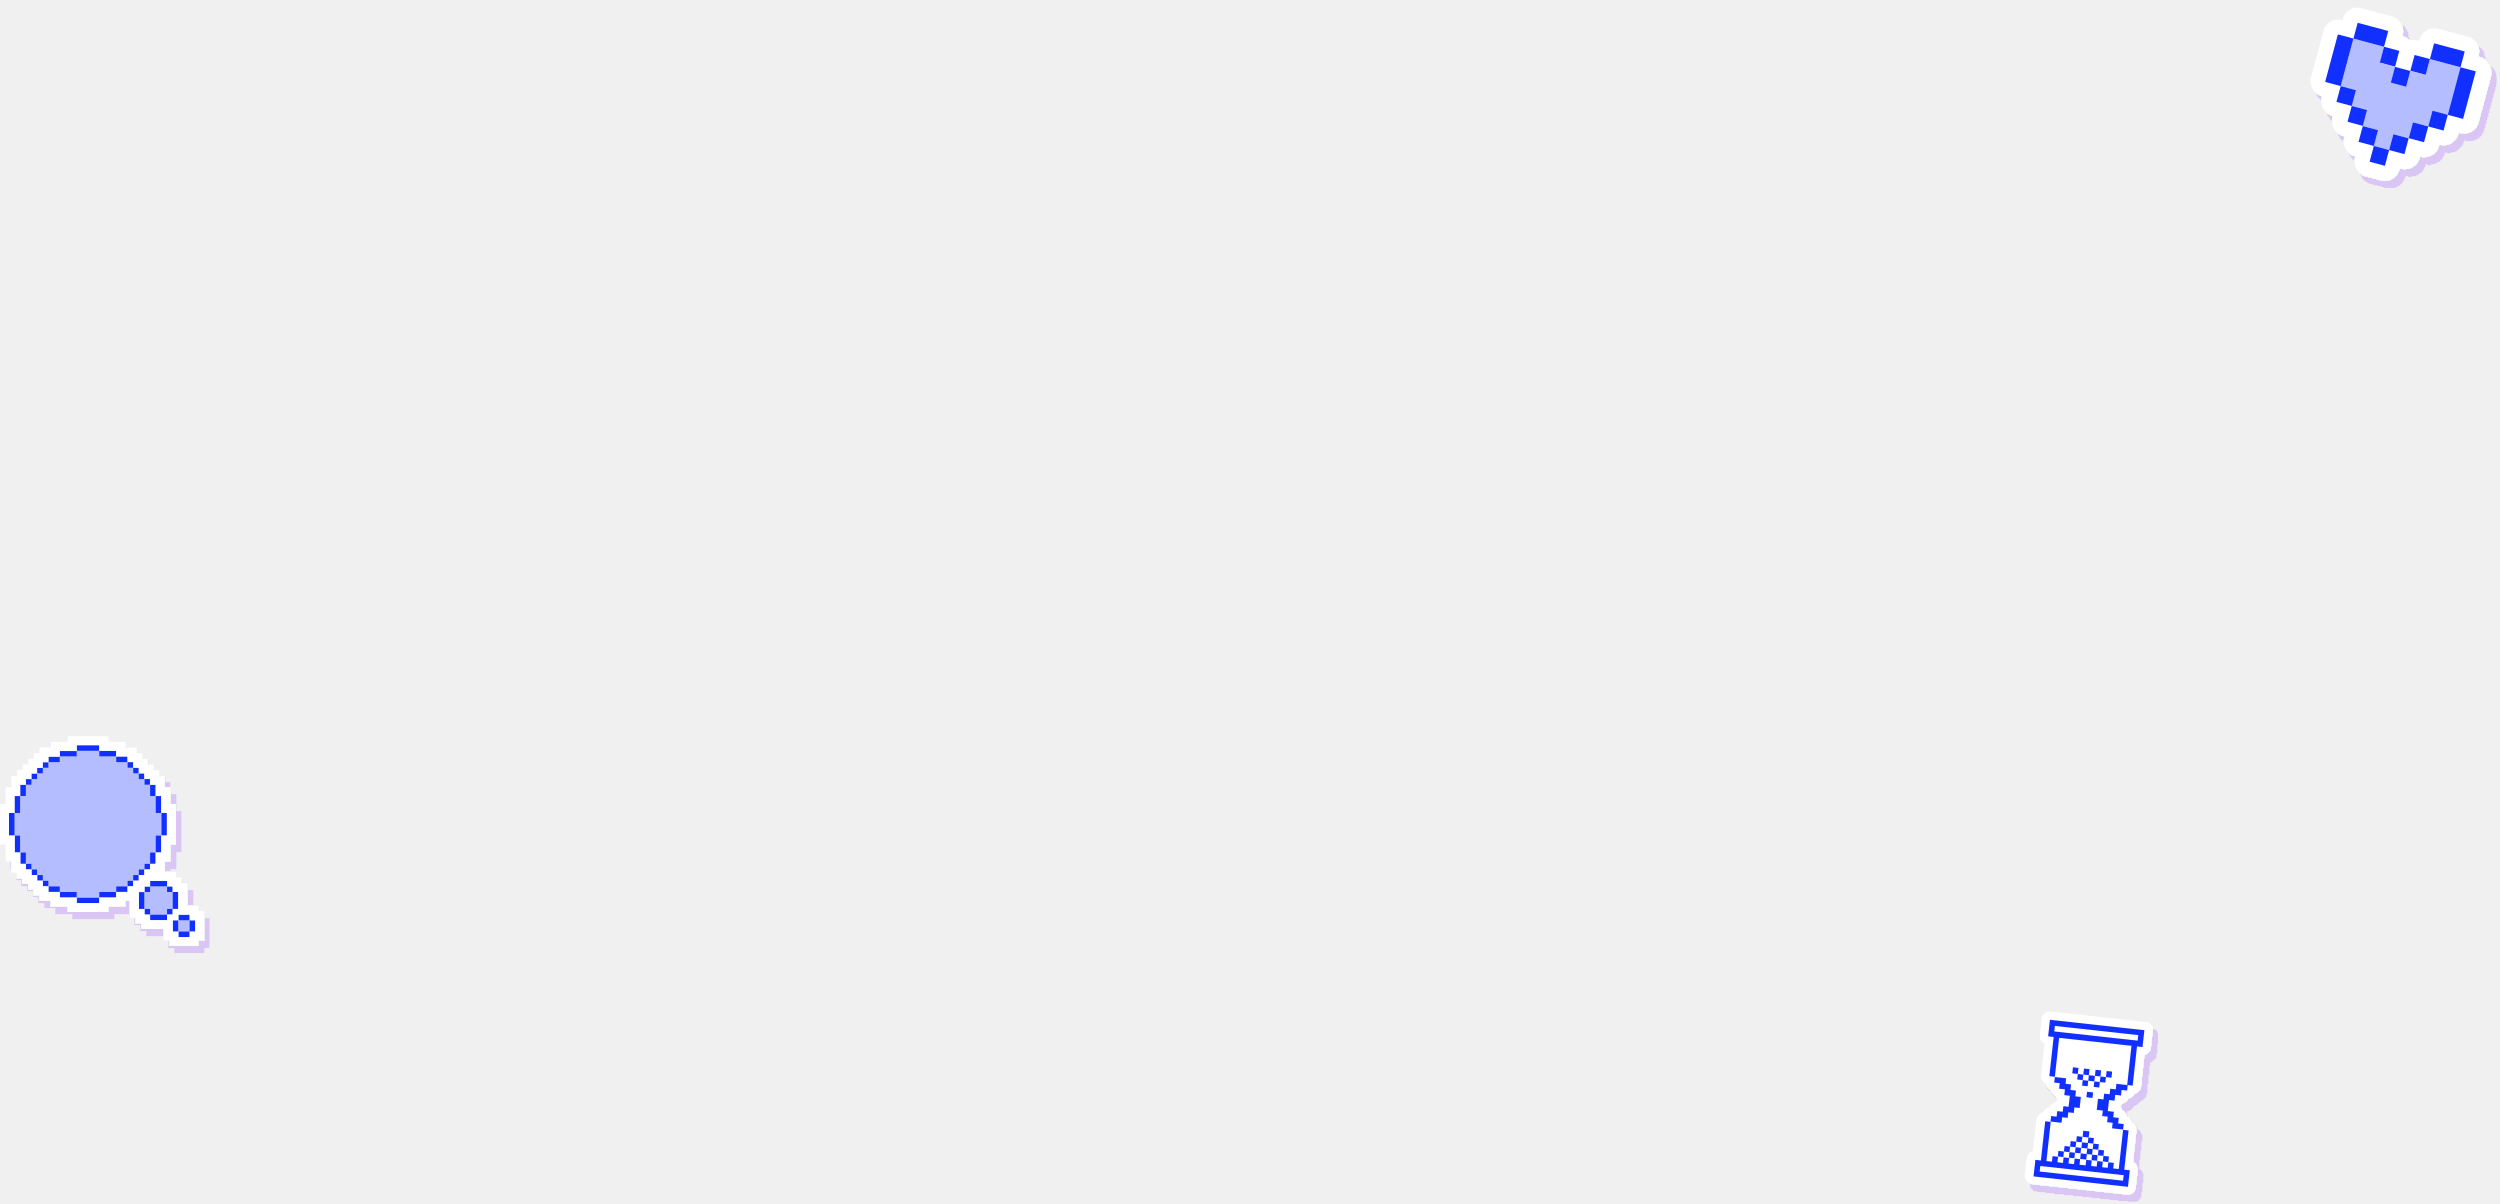
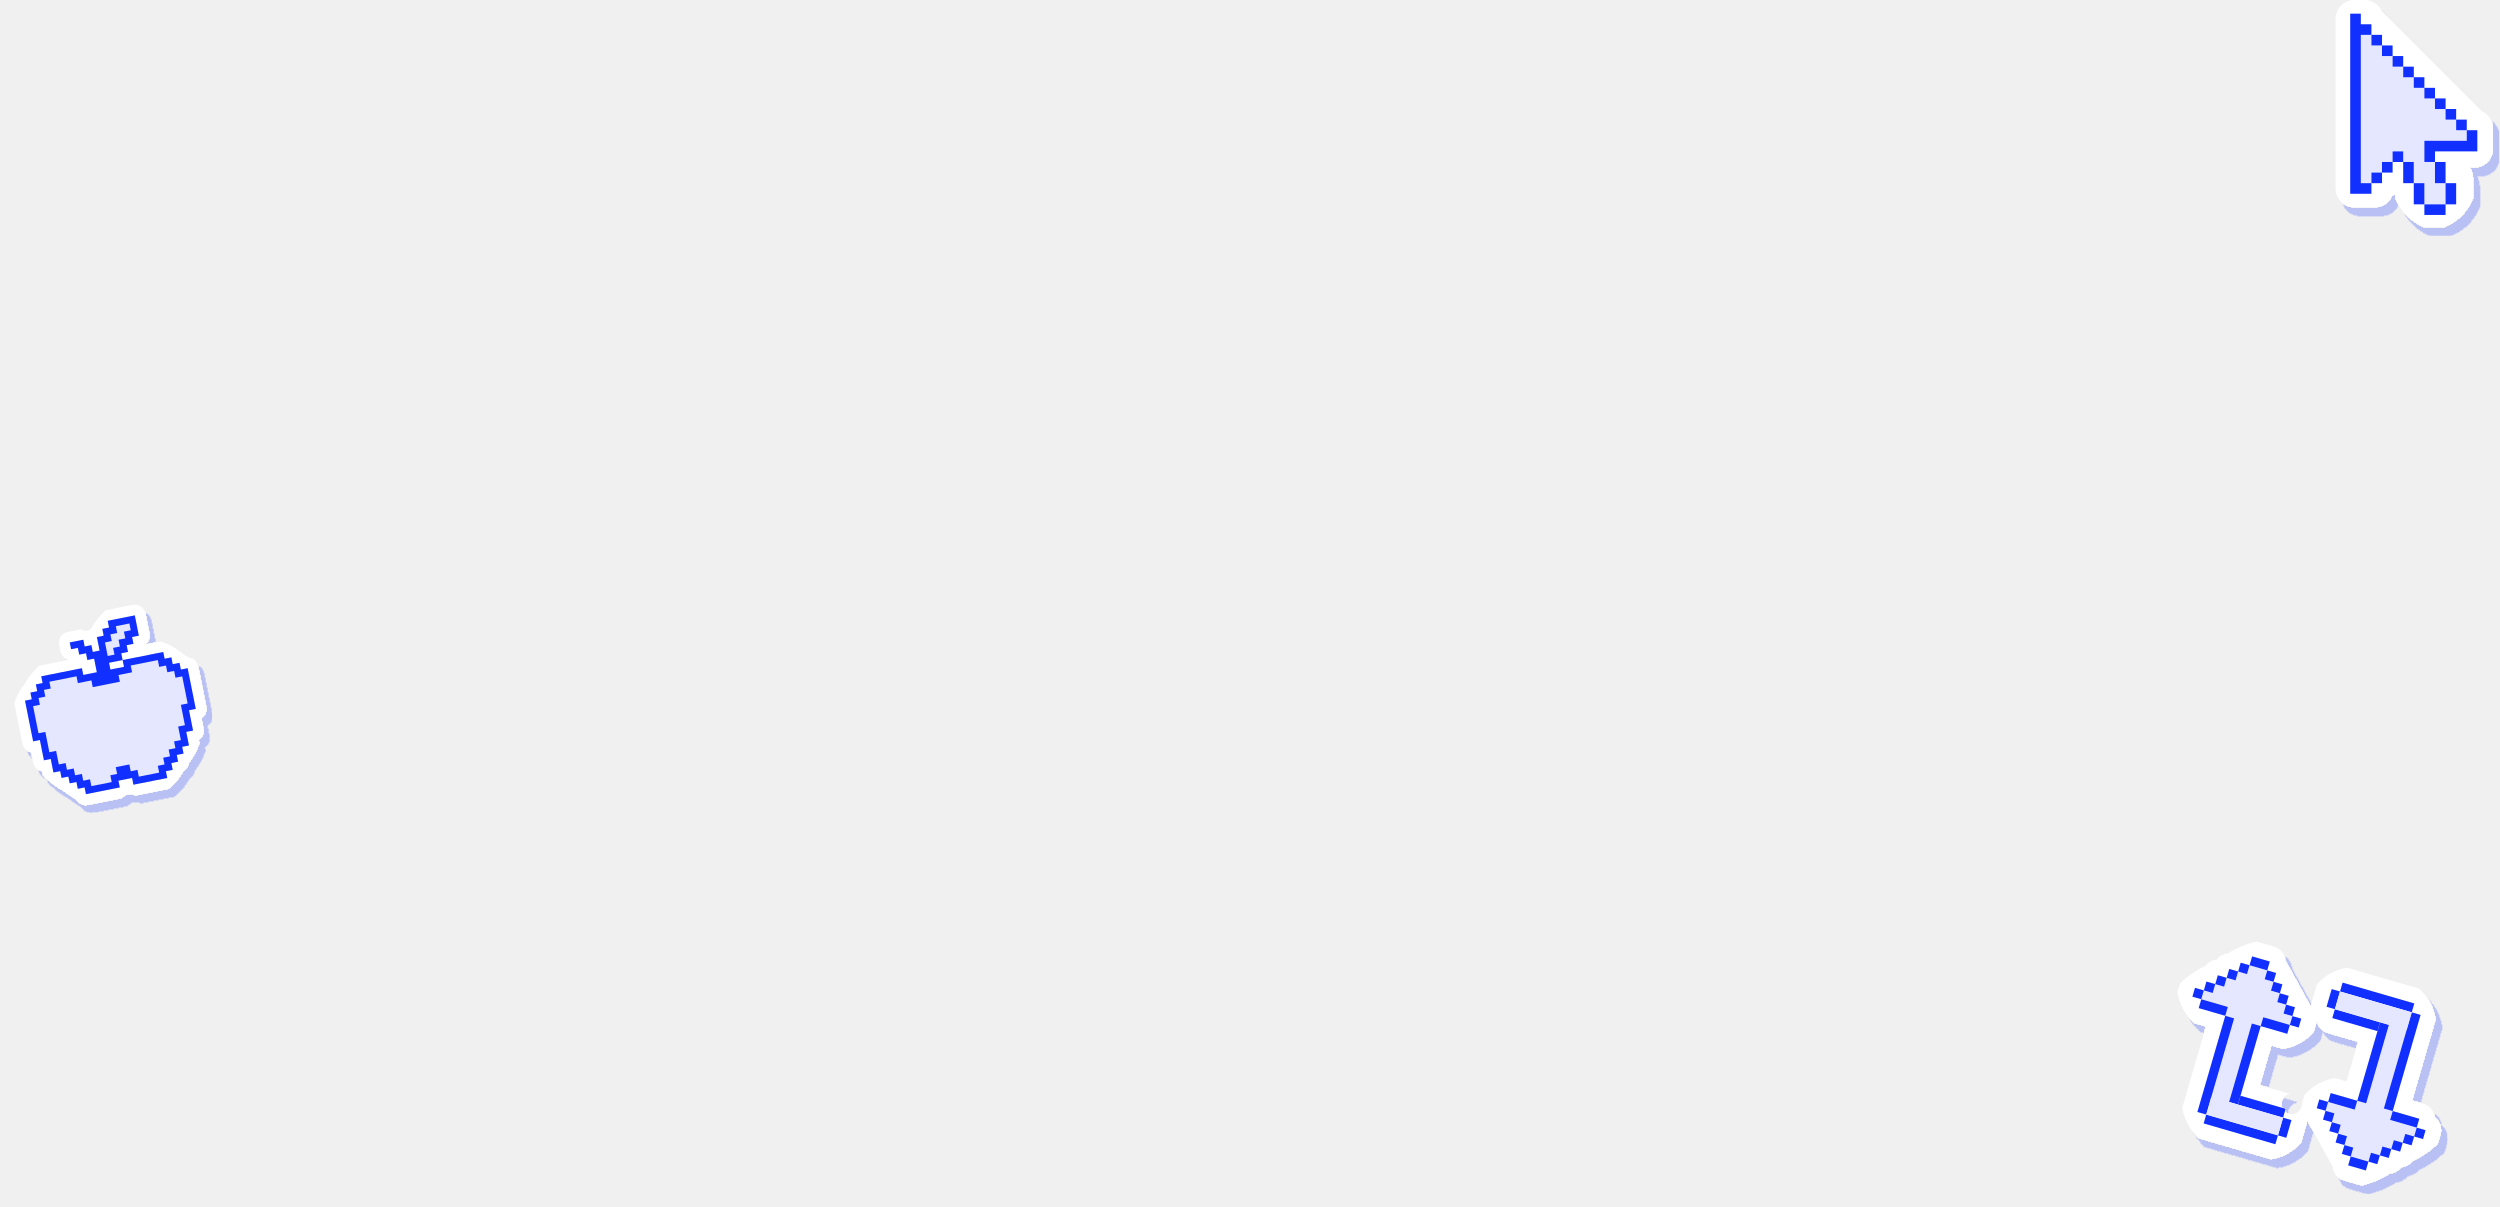
- <svg xmlns="http://www.w3.org/2000/svg" width="1039" height="500" viewBox="0 0 1039 500" fill="none">
-   <g filter="url(#filter0_d_1_5)">
-     <path d="M62.383 354.297V359.01H60.053V361.34H57.67V363.67H55.34V366.053H53.009V368.383H48.296V370.713H41.253V373.096H31.88V370.713H24.836V368.383H20.123V366.053H17.793V363.67H15.463V361.34H13.08V359.01H10.75V354.297H8.42V347.253H6.037V337.88H8.42V330.837H10.75V326.124H13.08V323.794H15.463V321.463H17.793V319.08H20.123V316.75H24.836V314.42H31.88V312.037H41.253V314.42H48.296V316.75H53.009V319.08H55.34V321.463H57.67V323.794H60.053V326.124H62.383V330.837H64.713V337.88H67.096V347.253H64.713V354.297H62.383Z" fill="#B3BDFF" />
-     <path d="M69.426 337.88H67.096V347.253H69.426V337.88Z" fill="#1130FF" />
-     <path d="M67.043 347.253H64.713V354.296H67.043V347.253Z" fill="#1130FF" />
-     <path d="M67.043 330.837H64.713V337.88H67.043V330.837Z" fill="#1130FF" />
-     <path d="M64.713 326.123H62.383V330.836H64.713V326.123Z" fill="#1130FF" />
-     <path d="M64.713 354.296H62.383V359.01H64.713V354.296Z" fill="#1130FF" />
-     <path d="M62.383 323.793H60.053V326.123H62.383V323.793Z" fill="#1130FF" />
-     <path d="M62.383 359.009H60.053V361.339H62.383V359.009Z" fill="#1130FF" />
-     <path d="M60 321.463H57.67V323.793H60V321.463Z" fill="#1130FF" />
-     <path d="M60 361.339H57.67V363.669H60V361.339Z" fill="#1130FF" />
-     <path d="M57.67 319.08H55.34V321.41H57.67V319.08Z" fill="#1130FF" />
-     <path d="M57.67 363.669H55.34V366H57.67V363.669Z" fill="#1130FF" />
-     <path d="M55.339 316.75H53.009V319.08H55.339V316.75Z" fill="#1130FF" />
-     <path d="M55.339 366.053H53.009V368.383H55.339V366.053Z" fill="#1130FF" />
-     <path d="M53.01 314.419H48.296V316.75H53.01V314.419Z" fill="#1130FF" />
-     <path d="M53.01 368.383H48.296V370.713H53.01V368.383Z" fill="#1130FF" />
-     <path d="M48.296 370.713H41.253V373.043H48.296V370.713Z" fill="#1130FF" />
-     <path d="M48.296 312.037H41.253V314.367H48.296V312.037Z" fill="#1130FF" />
-     <path d="M41.253 373.096H31.88V375.426H41.253V373.096Z" fill="#1130FF" />
-     <path d="M41.253 309.707H31.88V312.037H41.253V309.707Z" fill="#1130FF" />
-     <path d="M31.88 370.713H24.836V373.043H31.88V370.713Z" fill="#1130FF" />
-     <path d="M31.88 312.037H24.836V314.367H31.88V312.037Z" fill="#1130FF" />
-     <path d="M24.837 314.419H20.123V316.75H24.837V314.419Z" fill="#1130FF" />
-     <path d="M24.837 368.383H20.123V370.713H24.837V368.383Z" fill="#1130FF" />
-     <path d="M20.123 316.75H17.793V319.08H20.123V316.75Z" fill="#1130FF" />
-     <path d="M20.123 366.053H17.793V368.383H20.123V366.053Z" fill="#1130FF" />
-     <path d="M17.794 319.08H15.463V321.41H17.794V319.08Z" fill="#1130FF" />
-     <path d="M17.794 363.669H15.463V366H17.794V363.669Z" fill="#1130FF" />
-     <path d="M15.41 321.463H13.08V323.793H15.41V321.463Z" fill="#1130FF" />
-     <path d="M15.41 361.339H13.08V363.669H15.41V361.339Z" fill="#1130FF" />
-     <path d="M13.08 323.793H10.749V326.123H13.08V323.793Z" fill="#1130FF" />
-     <path d="M13.08 359.009H10.749V361.339H13.08V359.009Z" fill="#1130FF" />
-     <path d="M10.75 326.123H8.42V330.836H10.75V326.123Z" fill="#1130FF" />
-     <path d="M10.75 354.296H8.42V359.01H10.75V354.296Z" fill="#1130FF" />
-     <path d="M8.367 330.837H6.037V337.88H8.367V330.837Z" fill="#1130FF" />
-     <path d="M8.367 347.253H6.037V354.296H8.367V347.253Z" fill="#1130FF" />
-     <path d="M6.037 337.88H3.707V347.253H6.037V337.88Z" fill="#1130FF" />
-     <path d="M69.427 377.756V380.139H62.383V377.756H60.053V370.712H62.383V368.382H69.427V370.712H71.757V377.756H69.427Z" fill="#B3BDFF" />
-     <path d="M74.087 370.712H71.757V377.756H74.087V370.712Z" fill="#1130FF" />
-     <path d="M71.757 377.755H69.427V380.085H71.757V377.755Z" fill="#1130FF" />
-     <path d="M71.757 368.382H69.427V370.712H71.757V368.382Z" fill="#1130FF" />
-     <path d="M69.427 380.138H62.384V382.468H69.427V380.138Z" fill="#1130FF" />
-     <path d="M69.427 366.052H62.384V368.382H69.427V366.052Z" fill="#1130FF" />
-     <path d="M62.383 368.382H60.053V370.712H62.383V368.382Z" fill="#1130FF" />
-     <path d="M62.383 377.755H60.053V380.085H62.383V377.755Z" fill="#1130FF" />
-     <path d="M60.001 370.712H57.67V377.756H60.001V370.712Z" fill="#1130FF" />
-     <path d="M78.853 382.47H74.14V387.183H78.853V382.47Z" fill="#B3BDFF" />
-     <path d="M81.13 382.47H78.8V387.183H81.13V382.47Z" fill="#1130FF" />
-     <path d="M78.853 380.139H74.14V382.469H78.853V380.139Z" fill="#1130FF" />
-     <path d="M78.853 387.13H74.14V389.46H78.853V387.13Z" fill="#1130FF" />
-     <path d="M74.087 382.47H71.757V387.183H74.087V382.47Z" fill="#1130FF" />
-     <path d="M41.254 309.707V312.037H48.297V314.367H53.01V316.697H55.34V319.027H57.67V321.358H60V323.688H62.33V326.124H64.66V330.837H66.99V337.88H69.321V347.253H66.99V354.297H64.66V359.01H62.33V361.34H60V363.67H57.67V366H55.34V368.33H53.01V370.66H48.297V372.991H41.254V375.321H31.88V372.991H24.837V370.66H20.124V368.33H17.794V366H15.463V363.67H13.133V361.34H10.803V359.01H8.473V354.297H6.143V347.253H3.707V337.88H6.037V330.837H8.367V326.124H10.697V323.794H13.027V321.463H15.357V319.133H17.688V316.803H20.124V314.473H24.837V312.143H31.88V309.707H41.254ZM69.427 366.053V368.383H71.757V370.713H74.087V377.757H71.757V380.087H69.427V382.417H62.383V380.14H60.053V377.81H57.723V370.766H60.053V368.436H62.383V366.106H69.427V366.053ZM78.8 380.14V382.47H81.13V387.183H78.8V389.513H74.14V387.183H71.81V382.47H74.14V380.14H78.8ZM44.96 306H41.254H31.88H28.173V308.33H24.837H21.13V310.66H20.124H16.417V312.99H14.086V315.32H11.756V317.651H9.426V319.981H7.096V322.417H4.713V326.124V327.13H2.33V330.837V334.173H0V337.88V347.253V350.96H2.33V354.297V358.004H4.66V359.01V362.717H6.99V365.047H9.32V367.377H11.65V369.707H13.981V372.037H16.417V374.367H20.124H21.13V376.698H24.837H28.173V379.028H31.88H41.254H44.96V376.698H48.297H52.004V374.367H53.01H54.016V377.704V381.411H56.346V383.741H58.676V386.071H62.383H68.05V387.077V390.784H70.38V393.114H74.087H78.8H82.507V390.784H84.837V387.077V382.364V378.657H82.507V376.433H78.8H77.847V370.766V367.059H75.517V364.729H73.186V362.399H69.48H68.473V359.063V358.057H70.803V354.35V351.013H73.133V347.306V337.88V334.173H70.803V330.837V327.13H68.473V326.124V322.417H66.143V320.087H63.813V317.756H61.483V315.426H59.153V313.096H56.823V310.713H53.116H52.11V308.33H48.403H45.066V306H44.96Z" fill="white" />
+ <svg xmlns="http://www.w3.org/2000/svg" width="988" height="477" viewBox="0 0 988 477" fill="none">
+   <g filter="url(#filter0_d_201_8220)">
+     <path d="M962.24 441.695C962.15 440.439 961.676 439.242 960.884 438.263C960.091 437.285 959.017 436.574 957.808 436.225L953.257 434.905L962.571 402.805C961.861 398.087 959.49 393.778 955.884 390.653L927.534 382.427C922.855 383.122 918.6 385.526 915.591 389.175L913.547 396.219C913.399 396.74 913.322 397.279 913.319 397.82C913.254 397.767 913.186 397.718 913.115 397.672C911.47 394.659 909.821 391.648 908.168 388.639C906.505 385.631 904.846 382.62 903.191 379.607C903.1 378.351 902.627 377.153 901.835 376.173C901.043 375.194 899.971 374.48 898.761 374.128L891.762 372.098C887.786 372.987 883.998 374.574 880.575 376.785C879.686 376.849 878.822 377.104 878.042 377.533C877.262 377.963 876.584 378.556 876.054 379.272C875.166 379.338 874.303 379.594 873.523 380.023C872.743 380.452 872.064 381.045 871.534 381.76C867.822 383.455 864.441 385.794 861.546 388.67L860.529 392.174C861.239 396.892 863.611 401.202 867.216 404.327L871.767 405.647L862.456 437.737C863.166 442.455 865.537 446.765 869.142 449.89L897.492 458.116C902.174 457.43 906.432 455.024 909.436 451.368L911.464 444.379C911.612 443.858 911.689 443.319 911.692 442.777L911.895 442.925C913.544 445.936 915.197 448.945 916.854 451.952C918.506 454.967 920.161 457.98 921.82 460.99C921.913 462.245 922.387 463.442 923.179 464.419C923.971 465.397 925.044 466.109 926.252 466.46L933.251 468.49C937.229 467.585 941.015 465.98 944.433 463.752C945.322 463.689 946.186 463.433 946.966 463.004C947.747 462.575 948.425 461.982 948.954 461.265C949.842 461.2 950.705 460.944 951.485 460.514C952.266 460.085 952.944 459.493 953.475 458.778C957.186 457.083 960.568 454.743 963.462 451.868L964.479 448.364C964.828 447.156 964.801 445.871 964.401 444.68C964.001 443.488 963.247 442.447 962.24 441.695ZM905.005 432.292L893.1 428.838L897.65 413.157L902.201 414.477C906.913 413.751 911.217 411.382 914.353 407.79L915.37 404.286C915.496 403.838 915.571 403.376 915.592 402.91C915.707 404.134 916.184 405.295 916.963 406.245C917.742 407.196 918.787 407.892 919.965 408.244L931.896 411.706L927.346 427.387L922.796 426.067C918.102 426.799 913.819 429.171 910.709 432.763L909.693 436.267C909.698 437.041 909.482 437.8 909.068 438.454C908.654 439.108 908.062 439.629 907.36 439.956C906.659 440.283 905.878 440.401 905.111 440.296C904.345 440.192 903.624 439.869 903.035 439.367C902.447 438.865 902.015 438.204 901.791 437.463C901.568 436.722 901.562 435.933 901.774 435.189C901.986 434.445 902.408 433.777 902.989 433.266C903.57 432.755 904.285 432.421 905.05 432.305L905.005 432.292Z" fill="white" />
+     <path d="M893.425 405.508L889.921 404.491L878.892 442.507L871.893 440.476L882.923 402.461L879.428 401.447L879.425 401.456L880.442 397.952L869.939 394.905L870.956 391.401L874.451 392.415L875.465 388.92L878.969 389.936L879.985 386.432L883.48 387.446L884.497 383.943L884.503 383.954L887.998 384.968L889.015 381.464L896.013 383.495L894.997 386.999L898.501 388.016L898.503 388.006L897.487 391.51L900.991 392.527L899.974 396.031L903.469 397.045L902.455 400.54L905.959 401.556L904.942 405.06L894.439 402.013L893.423 405.517" fill="#E4E7FF" />
+     <path d="M897.03 379.991L890.032 377.96L889.015 381.464L896.014 383.495L897.03 379.991Z" fill="#1130FF" />
+     <path d="M889.024 381.466L885.521 380.45L884.504 383.954L888.008 384.97L889.024 381.466Z" fill="#1130FF" />
+     <path d="M899.526 384.514L896.022 383.497L895.006 387.001L898.51 388.018L899.526 384.514Z" fill="#1130FF" />
+     <path d="M884.506 383.945L881.002 382.928L879.985 386.432L883.489 387.449L884.506 383.945Z" fill="#1130FF" />
+     <path d="M902.007 389.023L898.503 388.006L897.486 391.51L900.99 392.527L902.007 389.023Z" fill="#1130FF" />
+     <path d="M879.986 386.432L876.482 385.416L875.465 388.92L878.969 389.936L879.986 386.432Z" fill="#1130FF" />
+     <path d="M904.494 393.543L900.99 392.527L899.974 396.031L903.478 397.047L904.494 393.543Z" fill="#1130FF" />
+     <path d="M909.463 402.573L905.959 401.557L904.943 405.061L908.447 406.077L909.463 402.573Z" fill="#1130FF" />
+     <path d="M906.973 398.061L903.469 397.045L902.453 400.549L905.957 401.565L906.973 398.061Z" fill="#1130FF" />
+     <path d="M880.443 397.951L869.94 394.904L868.923 398.408L879.426 401.455L880.443 397.951Z" fill="#1130FF" />
+     <path d="M904.942 405.06L894.439 402.013L893.423 405.517L903.926 408.564L904.942 405.06Z" fill="#1130FF" />
+     <path d="M882.932 402.463L879.428 401.446L868.398 439.462L871.902 440.478L882.932 402.463Z" fill="#1130FF" />
+     <path d="M900.244 448.702L871.894 440.476L870.877 443.98L899.227 452.206L900.244 448.702Z" fill="#1130FF" />
+     <path d="M893.435 405.51L889.931 404.493L880.931 435.51L884.435 436.527L893.435 405.51Z" fill="#1130FF" />
+     <path d="M875.474 388.922L871.97 387.905L870.953 391.409L874.457 392.426L875.474 388.922Z" fill="#1130FF" />
+     <path d="M870.956 391.4L867.452 390.384L866.436 393.887L869.939 394.904L870.956 391.4Z" fill="#1130FF" />
+     <path d="M900.252 448.704L903.547 449.659L905.578 442.661L902.283 441.705L900.252 448.704Z" fill="#1130FF" />
+     <path d="M903.287 438.207L885.44 433.029L884.423 436.533L902.271 441.711L903.287 438.207Z" fill="#1130FF" />
+     <path d="M873.924 433.477L871.894 440.476L900.253 448.704L902.283 441.706L873.924 433.477Z" fill="#E4E7FF" />
+     <path d="M931.59 435.032L935.094 436.049L946.124 398.034L953.123 400.064L942.093 438.08L945.597 439.096L945.599 439.087L944.583 442.591L955.086 445.638L954.069 449.142L954.072 449.133L950.568 448.117L949.551 451.621L946.056 450.607L945.039 454.11L941.536 453.094L940.519 456.598L940.522 456.589L937.018 455.572L936.001 459.076L929.002 457.045L930.019 453.541L926.515 452.525L926.521 452.536L927.538 449.033L924.034 448.016L925.051 444.512L921.547 443.495L922.563 439.991L919.069 438.977L919.066 438.987L920.083 435.483L930.585 438.53L931.602 435.026" fill="#E4E7FF" />
+     <path d="M936.002 459.077L929.003 457.046L927.986 460.55L934.985 462.58L936.002 459.077Z" fill="#1130FF" />
+     <path d="M940.522 456.589L937.018 455.572L936.001 459.076L939.505 460.093L940.522 456.589Z" fill="#1130FF" />
+     <path d="M930.02 453.542L926.516 452.525L925.499 456.029L929.003 457.045L930.02 453.542Z" fill="#1130FF" />
+     <path d="M945.04 454.111L941.536 453.094L940.519 456.598L944.023 457.615L945.04 454.111Z" fill="#1130FF" />
+     <path d="M927.538 449.033L924.034 448.016L923.018 451.52L926.521 452.536L927.538 449.033Z" fill="#1130FF" />
+     <path d="M949.552 451.621L946.048 450.604L945.032 454.108L948.536 455.125L949.552 451.621Z" fill="#1130FF" />
+     <path d="M925.051 444.512L921.547 443.496L920.531 447L924.035 448.016L925.051 444.512Z" fill="#1130FF" />
+     <path d="M920.083 435.482L916.579 434.466L915.562 437.97L919.066 438.986L920.083 435.482Z" fill="#1130FF" />
+     <path d="M922.562 440L919.058 438.984L918.041 442.488L921.545 443.504L922.562 440Z" fill="#1130FF" />
+     <path d="M956.102 442.135L945.599 439.087L944.582 442.591L955.085 445.639L956.102 442.135Z" fill="#1130FF" />
+     <path d="M931.593 435.024L921.09 431.976L920.073 435.48L930.576 438.528L931.593 435.024Z" fill="#1130FF" />
+     <path d="M956.627 401.081L953.123 400.065L942.093 438.08L945.597 439.097L956.627 401.081Z" fill="#1130FF" />
+     <path d="M954.14 396.561L925.79 388.335L924.773 391.839L953.123 400.065L954.14 396.561Z" fill="#1130FF" />
+     <path d="M944.097 405.023L940.593 404.007L931.594 435.023L935.098 436.04L944.097 405.023Z" fill="#1130FF" />
+     <path d="M954.07 449.142L950.566 448.126L949.549 451.63L953.053 452.646L954.07 449.142Z" fill="#1130FF" />
+     <path d="M958.589 446.655L955.085 445.639L954.069 449.143L957.573 450.159L958.589 446.655Z" fill="#1130FF" />
+     <path d="M924.773 391.839L921.479 390.883L919.448 397.882L922.742 398.838L924.773 391.839Z" fill="#1130FF" />
+     <path d="M940.589 404.016L922.742 398.838L921.726 402.342L939.573 407.52L940.589 404.016Z" fill="#1130FF" />
+     <path d="M951.092 407.064L953.123 400.065L924.764 391.837L922.733 398.835L951.092 407.064Z" fill="#E4E7FF" />
  </g>
-   <g filter="url(#filter1_d_1_5)">
-     <path d="M1030.54 23.694L1029.95 23.536L1030.11 22.95C1031 19.624 1028.99 16.152 1025.67 15.261L1013.25 11.933C1009.92 11.042 1006.45 13.047 1005.56 16.372L1005.4 16.959L1004.81 16.802C1003.64 16.487 1002.49 16.492 1001.45 16.843C1000.73 16.02 999.729 15.439 998.556 15.124L998.36 15.072L998.517 14.485C999.408 11.16 997.404 7.688 994.078 6.797L981.266 3.364C977.941 2.473 974.567 4.504 973.676 7.829L973.518 8.416L973.323 8.363C969.997 7.472 966.551 9.379 965.66 12.704L960.445 32.167C959.554 35.492 961.559 38.964 964.884 39.855L965.08 39.908L964.923 40.495C964.032 43.82 966.036 47.292 969.362 48.183L969.557 48.235L969.4 48.822C968.509 52.148 970.514 55.62 973.839 56.511L974.426 56.668L974.269 57.255C973.378 60.58 975.382 64.052 978.708 64.943L978.903 64.996L978.746 65.582C977.855 68.908 979.86 72.38 983.185 73.271L989.444 74.948C992.769 75.839 996.242 73.834 997.133 70.509L997.29 69.922L997.877 70.08C1001.2 70.971 1004.67 68.966 1005.57 65.641L1005.72 65.054L1005.92 65.106C1009.24 65.997 1012.72 63.993 1013.61 60.667L1013.76 60.081L1013.96 60.133C1017.28 61.024 1020.76 59.019 1021.65 55.694L1021.81 55.107L1022.39 55.264C1025.72 56.155 1029.19 54.151 1030.08 50.825L1035.3 31.363C1035.89 27.959 1033.86 24.585 1030.54 23.694Z" fill="white" />
-     <path d="M1016.23 26.254L1009.87 24.551L1008.09 31.201L1001.73 29.498L999.974 36.051L993.617 34.347L995.372 27.795L989.015 26.091L990.797 19.441L984.44 17.737L978.083 16.034L976.301 22.684L974.545 29.237L972.789 35.79L979.147 37.493L977.391 44.046L983.748 45.749L981.966 52.4L988.323 54.103L986.567 60.656L992.924 62.359L994.68 55.807L1001.04 57.51L1002.82 50.859L1009.18 52.563L1010.93 46.01L1017.29 47.714L1019.04 41.161L1020.8 34.608L1022.58 27.958L1016.23 26.254Z" fill="#B3BDFF" />
-     <path d="M992.923 62.358L986.566 60.654L984.81 67.207L991.167 68.91L992.923 62.358Z" fill="#1130FF" />
-     <path d="M1001.04 57.507L994.68 55.804L992.924 62.356L999.281 64.06L1001.04 57.507Z" fill="#1130FF" />
-     <path d="M988.324 54.1L981.967 52.397L980.211 58.95L986.568 60.653L988.324 54.1Z" fill="#1130FF" />
-     <path d="M1009.18 52.562L1002.82 50.859L1001.06 57.412L1007.42 59.115L1009.18 52.562Z" fill="#1130FF" />
-     <path d="M983.746 45.748L977.389 44.045L975.633 50.598L981.99 52.301L983.746 45.748Z" fill="#1130FF" />
-     <path d="M1017.29 47.712L1010.93 46.008L1009.18 52.561L1015.53 54.264L1017.29 47.712Z" fill="#1130FF" />
-     <path d="M979.145 37.49L972.788 35.787L971.032 42.339L977.389 44.043L979.145 37.49Z" fill="#1130FF" />
-     <path d="M1001.73 29.495L995.371 27.791L993.615 34.344L999.972 36.048L1001.73 29.495Z" fill="#1130FF" />
-     <path d="M976.299 22.68L978.081 16.03L971.626 14.3L969.844 20.951L968.089 27.503L966.333 34.056L972.788 35.786L974.544 29.233L976.299 22.68Z" fill="#1130FF" />
-     <path d="M1022.58 27.958L1020.8 34.608L1019.05 41.161L1017.29 47.714L1023.65 49.417L1025.4 42.865L1027.16 36.312L1028.94 29.661L1022.58 27.958Z" fill="#1130FF" />
-     <path d="M1009.87 24.547L1003.51 22.844L1001.76 29.396L1008.11 31.1L1009.87 24.547Z" fill="#1130FF" />
-     <path d="M997.153 21.142L990.796 19.439L989.04 25.991L995.397 27.695L997.153 21.142Z" fill="#1130FF" />
-     <path d="M1022.58 27.956L1024.34 21.403L1017.98 19.7L1011.62 17.996L1009.87 24.549L1016.22 26.252L1022.58 27.956Z" fill="#1130FF" />
-     <path d="M990.798 19.438L992.554 12.885L986.196 11.182L979.839 9.478L978.084 16.031L984.441 17.734L990.798 19.438Z" fill="#1130FF" />
+   <g filter="url(#filter1_d_201_8220)">
+     <path d="M76.516 260.522C74.633 259.991 72.899 259.03 71.451 257.715C69.108 255.892 66.486 254.458 63.686 253.47L57.236 254.757C57.938 254.288 58.485 253.622 58.808 252.841C59.131 252.061 59.215 251.203 59.049 250.375L57.453 242.378C57.232 241.27 56.579 240.295 55.639 239.667C54.699 239.04 53.548 238.811 52.439 239.033L41.726 241.171C39.525 243.16 37.656 245.489 36.192 248.069C35.979 248.4 35.698 248.681 35.367 248.894C35.037 249.107 34.665 249.247 34.276 249.305C33.887 249.362 33.49 249.336 33.112 249.229C32.734 249.121 32.384 248.933 32.084 248.679L26.727 249.748C25.618 249.969 24.643 250.622 24.016 251.562C23.388 252.502 23.16 253.653 23.381 254.762L23.914 257.43C24.079 258.256 24.487 259.015 25.084 259.61C25.681 260.206 26.441 260.61 27.268 260.773L15.426 263.136C13.225 265.126 11.357 267.455 9.893 270.035C8.069 272.376 6.635 274.995 5.646 277.793L8.856 293.877C9.022 294.72 9.44 295.493 10.054 296.095C10.668 296.696 11.449 297.098 12.295 297.247L13.118 301.371C13.286 302.218 13.708 302.995 14.328 303.597C14.947 304.199 15.735 304.598 16.587 304.743L16.876 306.191C18.866 308.399 21.196 310.274 23.779 311.746C25.924 313.17 28.066 314.599 30.205 316.034C30.648 316.812 31.325 317.432 32.141 317.804C32.956 318.175 33.868 318.281 34.746 318.104L48.135 315.433C48.762 314.651 49.644 314.116 50.626 313.92C51.608 313.724 52.627 313.88 53.506 314.361L66.881 311.692C69.091 309.702 70.968 307.371 72.442 304.788C73.022 304.459 73.516 303.999 73.886 303.445C74.256 302.89 74.491 302.257 74.572 301.595C76.389 299.243 77.821 296.618 78.814 293.817L78.524 292.361C79.252 291.901 79.824 291.231 80.164 290.439C80.504 289.647 80.596 288.77 80.427 287.925L79.605 283.801C80.332 283.34 80.902 282.669 81.24 281.878C81.579 281.086 81.67 280.211 81.501 279.366L78.284 263.247C78.078 262.141 77.442 261.161 76.516 260.522ZM77.37 280.155L74.695 280.688L76.296 288.713L73.615 289.248L74.684 294.605L72.009 295.139L72.545 297.828L69.856 298.364L70.389 301.032L67.714 301.566L68.249 304.248L65.56 304.785L66.093 307.453L52.718 310.121L52.185 307.453L46.815 308.525L47.347 311.193L33.959 313.865L33.426 311.197L30.737 311.734L30.202 309.052L27.534 309.584L27.002 306.916L24.313 307.453L23.776 304.764L21.108 305.296L20.039 299.939L17.343 300.477L15.742 292.452L13.081 292.983L9.871 276.899L12.533 276.368L12 273.7L14.689 273.163L14.152 270.475L16.82 269.942L16.284 267.253L32.361 264.045L32.894 266.713L38.251 265.644L37.183 260.294L34.508 260.828L33.976 258.16L31.294 258.695L30.757 256.006L28.082 256.54L27.55 253.872L32.907 252.803L33.439 255.471L36.114 254.937L36.651 257.626L39.333 257.091L38.264 251.734L40.952 251.198L40.42 248.53L43.088 247.997L42.56 245.35L53.267 243.214L54.865 251.225L52.197 251.757L52.734 254.446L50.045 254.982L50.577 257.65L47.916 258.181L48.453 260.87L64.516 257.665L65.047 260.326L67.722 259.792L68.259 262.481L70.941 261.946L71.473 264.614L74.155 264.078L77.37 280.155Z" fill="white" />
+     <path d="M48.458 260.862L43.102 261.931L43.634 264.599L48.991 263.53L48.458 260.862Z" fill="white" />
+     <path d="M71.487 264.611L70.955 261.943L68.266 262.48L67.729 259.791L65.061 260.323L64.529 257.655L48.458 260.862L48.991 263.53L43.634 264.599L43.102 261.931L48.458 260.862L47.922 258.173L50.59 257.641L50.059 254.98L52.748 254.443L52.211 251.754L54.872 251.223L54.34 248.556L53.809 245.858L53.276 243.19L42.563 245.328L43.095 247.996L40.434 248.527L40.971 251.216L38.282 251.753L39.351 257.109L36.662 257.646L36.125 254.957L33.457 255.49L32.925 252.822L27.561 253.892L28.093 256.56L30.768 256.026L31.305 258.715L33.994 258.178L34.525 260.839L37.193 260.307L38.262 265.664L32.905 266.733L32.373 264.065L16.302 267.272L16.834 269.94L14.166 270.472L14.703 273.161L12.014 273.698L12.547 276.366L9.879 276.898L13.088 292.982L15.756 292.45L17.358 300.475L20.047 299.938L21.115 305.295L23.783 304.763L24.319 307.445L27.008 306.908L27.54 309.576L30.201 309.045L30.737 311.734L33.426 311.197L33.959 313.865L47.347 311.194L46.815 308.526L52.193 307.452L52.725 310.12L66.1 307.451L65.567 304.783L68.256 304.247L67.72 301.558L70.395 301.024L69.862 298.356L72.544 297.821L72.009 295.139L74.684 294.605L73.615 289.249L76.297 288.713L74.695 280.689L77.37 280.155L74.161 264.07L71.487 264.611Z" fill="#1130FF" />
+     <path d="M72.556 269.968L74.162 278.014L71.473 278.55L73.079 286.596L70.41 287.128L71.478 292.478L68.789 293.015L69.322 295.683L66.647 296.216L67.183 298.905L64.494 299.442L65.027 302.11L62.366 302.641L62.902 305.33L54.857 306.935L54.32 304.246L51.652 304.779L51.12 302.111L45.749 303.183L46.281 305.851L43.606 306.384L44.143 309.073L36.104 310.677L35.568 307.988L32.893 308.522L32.36 305.854L29.671 306.391L29.135 303.702L26.467 304.234L25.934 301.566L23.246 302.103L22.178 296.753L19.51 297.285L17.905 289.24L15.216 289.776L13.078 279.063L15.767 278.526L15.23 275.837L17.898 275.305L17.367 272.644L20.056 272.107L19.519 269.418L30.233 267.28L30.77 269.969L36.126 268.9L36.657 271.561L47.371 269.423L46.84 266.762L52.197 265.694L51.66 263.005L62.374 260.867L62.911 263.556L65.6 263.019L66.13 265.68L68.805 265.146L69.342 267.835L72.024 267.3L72.556 269.968Z" fill="#E4E7FF" />
+     <path d="M41.496 253.885L44.164 253.353L43.633 250.692L46.315 250.157L45.777 247.461L51.134 246.392L51.67 249.081L48.982 249.617L49.514 252.285L46.846 252.818L47.383 255.506L44.701 256.042L45.233 258.71L42.565 259.242L41.496 253.885Z" fill="#E4E7FF" />
  </g>
-   <g filter="url(#filter2_d_1_5)">
-     <path d="M844.721 490.61C843.803 490.509 843.089 489.618 843.19 488.7L843.948 481.815C844.05 480.897 844.941 480.183 845.859 480.284L846.433 480.347L848.051 465.661C848.152 464.743 849.044 464.028 849.962 464.129L850.536 464.193L850.599 463.619C850.7 462.701 851.592 461.986 852.51 462.087L853.083 462.151L853.146 461.577C853.248 460.659 854.139 459.944 855.057 460.046L855.631 460.109L855.694 459.535C855.795 458.617 856.687 457.903 857.605 458.004L858.064 458.054L858.19 456.907L857.616 456.844C856.699 456.743 855.984 455.851 856.085 454.933L856.148 454.359L855.575 454.296C854.657 454.195 853.942 453.303 854.043 452.385L854.106 451.812L853.533 451.748C852.615 451.647 851.9 450.756 852.001 449.838L852.065 449.264L851.491 449.201C850.573 449.1 849.858 448.208 849.959 447.29L851.578 432.604L851.004 432.54C850.086 432.439 849.372 431.548 849.473 430.63L850.244 423.631C850.345 422.713 851.237 421.998 852.155 422.099L891.624 426.449C892.542 426.55 893.257 427.442 893.156 428.359L892.385 435.358C892.283 436.276 891.392 436.991 890.474 436.89L889.9 436.827L888.282 451.513C888.181 452.431 887.289 453.146 886.371 453.044L885.797 452.981L885.734 453.555C885.633 454.473 884.741 455.187 883.823 455.086L883.25 455.023L883.187 455.597C883.085 456.515 882.194 457.229 881.276 457.128L880.702 457.065L880.639 457.639C880.538 458.557 879.646 459.271 878.728 459.17L878.155 459.107L878.028 460.254L878.717 460.33C879.634 460.431 880.349 461.323 880.248 462.241L880.185 462.815L880.758 462.878C881.676 462.979 882.391 463.871 882.29 464.788L882.227 465.362L882.8 465.425C883.718 465.527 884.433 466.418 884.332 467.336L884.268 467.91L884.842 467.973C885.76 468.074 886.475 468.966 886.374 469.884L884.768 484.455L885.342 484.519C886.259 484.62 886.974 485.511 886.873 486.429L886.114 493.314C886.013 494.232 885.121 494.946 884.204 494.845L844.734 490.496L844.721 490.61Z" fill="white" />
-     <path d="M891.435 428.171L891.182 430.466L890.929 432.76L890.676 435.055L888.382 434.802L888.129 437.097L887.876 439.392L887.623 441.686L887.37 443.981L887.117 446.276L886.839 448.8L886.586 451.095L884.291 450.842L884.039 453.137L881.744 452.884L881.491 455.179L879.196 454.926L878.943 457.221L876.649 456.968L876.396 459.262L876.143 461.557L876.258 461.57L878.552 461.823L878.299 464.118L880.594 464.37L880.341 466.665L882.636 466.918L882.383 469.213L884.678 469.466L884.425 471.76L884.147 474.285L883.894 476.579L883.641 478.874L883.388 481.169L883.135 483.464L882.883 485.758L885.177 486.011L884.924 488.306L884.672 490.601L884.419 492.896L882.124 492.643L879.829 492.39L877.534 492.137L875.24 491.884L872.945 491.631L870.65 491.378L868.355 491.125L866.061 490.873L863.536 490.594L861.242 490.342L858.947 490.089L856.652 489.836L854.357 489.583L852.063 489.33L849.768 489.077L847.473 488.824L845.178 488.571L845.431 486.277L845.684 483.982L845.937 481.687L848.232 481.94L848.485 479.645L848.738 477.351L848.99 475.056L849.243 472.761L849.496 470.466L849.774 467.942L850.027 465.647L852.322 465.9L852.575 463.605L854.87 463.858L855.122 461.564L857.417 461.816L857.67 459.522L859.85 459.762L860.103 457.467L860.356 455.172L858.061 454.919L858.314 452.625L855.79 452.347L856.043 450.052L853.748 449.799L854.001 447.504L851.706 447.251L851.959 444.957L852.237 442.432L852.49 440.138L852.743 437.843L852.996 435.548L853.248 433.253L853.501 430.959L851.207 430.706L851.459 428.411L851.712 426.116L851.965 423.821L854.26 424.074L856.555 424.327L858.849 424.58L861.144 424.833L863.439 425.086L865.734 425.339L868.028 425.592L870.323 425.844L872.847 426.123L875.142 426.375L877.437 426.628L879.732 426.881L882.026 427.134L884.321 427.387L886.616 427.64L888.911 427.893L891.435 428.171ZM891.814 424.729L889.519 424.476L887.225 424.223L884.93 423.97L882.635 423.717L880.34 423.464L878.046 423.211L875.751 422.959L873.456 422.706L870.932 422.428L868.637 422.175L866.342 421.922L864.048 421.669L861.753 421.416L859.229 421.138L856.934 420.885L854.639 420.632L852.344 420.379C850.394 420.164 848.738 421.492 848.523 423.442L848.27 425.737L848.017 428.032L847.764 430.326C847.6 431.818 848.379 433.181 849.705 433.792L849.553 435.169L849.301 437.464L849.048 439.758L848.795 442.053L848.517 444.577L848.264 446.872C848.087 448.478 848.98 449.854 850.307 450.465C850.524 451.65 851.239 452.542 852.348 453.013C852.566 454.198 853.396 455.102 854.39 455.56C854.442 456.147 854.736 456.643 855.042 457.026C854.66 457.332 854.38 457.765 854.214 458.212C853.029 458.43 852.137 459.144 851.667 460.254C850.481 460.471 849.577 461.301 849.119 462.296C847.692 462.603 846.52 463.751 846.343 465.357L846.09 467.652L845.812 470.176L845.559 472.471L845.306 474.766L845.053 477.061L844.902 478.438C843.474 478.745 842.417 479.906 842.253 481.397L842 483.692L841.747 485.987L841.494 488.282C841.279 490.232 842.606 491.888 844.557 492.103L846.852 492.356L849.146 492.609L851.441 492.862L853.736 493.114L856.031 493.367L858.326 493.62L860.62 493.873L862.915 494.126L865.439 494.404L867.734 494.657L870.029 494.91L872.324 495.163L874.618 495.416L876.913 495.668L879.208 495.921L881.503 496.174L883.797 496.427C885.748 496.642 887.404 495.315 887.619 493.364L887.872 491.07L888.124 488.775L888.377 486.48C888.542 484.988 887.763 483.625 886.437 483.014L886.588 481.638L886.841 479.343L887.094 477.048L887.347 474.753L887.625 472.229L887.878 469.934C888.055 468.328 887.161 466.952 885.835 466.341C885.617 465.156 884.903 464.265 883.793 463.794C883.575 462.609 882.746 461.704 881.751 461.246C881.7 460.66 881.406 460.163 881.1 459.781C881.482 459.475 881.762 459.041 881.927 458.595C883.113 458.377 884.017 457.547 884.475 456.553C885.66 456.335 886.552 455.62 887.023 454.511C888.45 454.204 889.622 453.055 889.799 451.449L890.052 449.154L890.33 446.63L890.583 444.335L890.836 442.04L891.088 439.746L891.24 438.369C892.668 438.062 893.725 436.901 893.889 435.409L894.142 433.114L894.395 430.82L894.648 428.525C895.092 426.6 893.765 424.944 891.814 424.729Z" fill="white" />
-     <path d="M869.89 454.014L867.366 453.736L867.113 456.031L869.638 456.309L869.89 454.014Z" fill="#1130FF" />
-     <path d="M879.574 450.436L879.321 452.731L877.027 452.478L876.774 454.773L874.479 454.52L874.213 456.93L871.919 456.677L871.666 458.971L871.413 461.266L873.708 461.519L873.937 461.544L873.684 463.839L875.979 464.092L875.726 466.387L878.021 466.64L877.768 468.934L880.063 469.187L882.358 469.44L882.61 467.145L880.316 466.893L880.569 464.598L878.274 464.345L878.527 462.05L876.232 461.797L876.002 461.772L876.255 459.477L876.508 457.182L878.803 457.435L879.068 455.026L881.478 455.291L881.731 452.997L884.026 453.249L884.278 450.955L881.984 450.702L879.574 450.436Z" fill="#1130FF" />
-     <path d="M872.691 449.679L870.396 449.426L870.143 451.721L872.438 451.974L872.691 449.679Z" fill="#1130FF" />
-     <path d="M867.871 449.148L865.577 448.896L865.324 451.19L867.619 451.443L867.871 449.148Z" fill="#1130FF" />
-     <path d="M875.238 447.637L872.943 447.384L872.69 449.679L874.985 449.932L875.238 447.637Z" fill="#1130FF" />
-     <path d="M870.649 447.132L868.125 446.854L867.872 449.148L870.396 449.426L870.649 447.132Z" fill="#1130FF" />
-     <path d="M865.83 446.601L863.535 446.348L863.282 448.642L865.577 448.895L865.83 446.601Z" fill="#1130FF" />
-     <path d="M877.811 445.365L875.516 445.112L875.238 447.637L877.533 447.889L877.811 445.365Z" fill="#1130FF" />
-     <path d="M873.222 444.859L870.927 444.606L870.649 447.131L872.943 447.384L873.222 444.859Z" fill="#1130FF" />
-     <path d="M868.402 444.33L866.107 444.077L865.829 446.601L868.124 446.854L868.402 444.33Z" fill="#1130FF" />
-     <path d="M863.813 443.822L861.518 443.569L861.24 446.094L863.535 446.346L863.813 443.822Z" fill="#1130FF" />
-     <path d="M854.519 442.799L854.772 440.505L855.025 438.21L855.278 435.915L855.531 433.62L855.784 431.326L858.078 431.578L860.373 431.831L862.668 432.084L864.963 432.337L867.257 432.59L869.552 432.843L872.076 433.121L874.371 433.374L876.666 433.627L878.961 433.88L881.255 434.132L883.55 434.385L885.845 434.638L885.592 436.933L885.339 439.228L885.086 441.522L884.833 443.817L884.581 446.112L884.302 448.636L884.049 450.931L886.344 451.184L886.597 448.889L886.875 446.365L887.128 444.07L887.381 441.775L887.634 439.481L887.887 437.186L888.14 434.891L890.434 435.144L890.7 432.734L890.953 430.44L891.206 428.145L888.911 427.892L886.616 427.639L884.321 427.386L882.027 427.133L879.732 426.881L877.437 426.628L875.142 426.375L872.848 426.122L870.323 425.844L868.029 425.591L865.734 425.338L863.439 425.085L861.144 424.832L858.85 424.579L856.555 424.327L854.26 424.074L851.965 423.821L851.712 426.116L851.46 428.41L851.207 430.705L853.501 430.958L853.249 433.253L852.996 435.547L852.743 437.842L852.49 440.137L852.237 442.432L851.959 444.956L851.706 447.251L854.001 447.504L854.254 445.209L854.519 442.799ZM854.007 426.368L856.302 426.621L858.597 426.874L860.891 427.127L863.186 427.38L865.481 427.633L867.776 427.886L870.07 428.139L872.595 428.417L874.889 428.67L877.184 428.922L879.479 429.175L881.774 429.428L884.068 429.681L886.363 429.934L888.658 430.187L888.405 432.482L886.11 432.229L883.816 431.976L881.521 431.723L879.226 431.47L876.931 431.217L874.637 430.964L872.342 430.711L869.818 430.433L867.523 430.18L865.228 429.928L862.933 429.675L860.639 429.422L858.344 429.169L856.049 428.916L853.754 428.663L854.007 426.368Z" fill="#1130FF" />
-     <path d="M856.772 466.622L857.025 464.328L859.32 464.581L859.573 462.286L861.867 462.539L862.12 460.244L864.3 460.484L864.553 458.189L864.806 455.895L862.511 455.642L862.777 453.232L860.482 452.979L860.735 450.685L858.44 450.432L858.693 448.137L856.284 447.872L853.989 447.619L853.736 449.913L856.031 450.166L855.778 452.461L858.187 452.727L857.922 455.136L860.217 455.389L859.964 457.684L859.711 459.978L857.531 459.738L857.278 462.033L854.983 461.78L854.73 464.075L852.436 463.822L852.183 466.117L854.477 466.37L856.772 466.622Z" fill="#1130FF" />
-     <path d="M868.336 470.219L865.812 469.941L865.534 472.465L868.058 472.743L868.336 470.219Z" fill="#1130FF" />
-     <path d="M865.42 472.453L863.125 472.2L862.873 474.494L865.167 474.747L865.42 472.453Z" fill="#1130FF" />
-     <path d="M870.238 472.984L867.943 472.731L867.69 475.026L869.985 475.279L870.238 472.984Z" fill="#1130FF" />
-     <path d="M862.872 474.494L860.578 474.241L860.325 476.535L862.62 476.788L862.872 474.494Z" fill="#1130FF" />
-     <path d="M867.806 475.037L865.282 474.759L865.029 477.054L867.553 477.332L867.806 475.037Z" fill="#1130FF" />
-     <path d="M872.281 475.53L869.986 475.277L869.733 477.572L872.028 477.825L872.281 475.53Z" fill="#1130FF" />
-     <path d="M860.324 476.536L858.029 476.283L857.776 478.578L860.071 478.831L860.324 476.536Z" fill="#1130FF" />
-     <path d="M864.913 477.041L862.619 476.788L862.366 479.083L864.661 479.336L864.913 477.041Z" fill="#1130FF" />
-     <path d="M869.734 477.573L867.439 477.32L867.186 479.615L869.481 479.867L869.734 477.573Z" fill="#1130FF" />
-     <path d="M874.437 478.091L872.142 477.838L871.889 480.133L874.184 480.386L874.437 478.091Z" fill="#1130FF" />
-     <path d="M857.777 478.578L855.482 478.325L855.229 480.619L857.524 480.872L857.777 478.578Z" fill="#1130FF" />
-     <path d="M862.366 479.083L860.071 478.831L859.818 481.125L862.113 481.378L862.366 479.083Z" fill="#1130FF" />
-     <path d="M867.3 479.627L864.776 479.349L864.523 481.643L867.047 481.922L867.3 479.627Z" fill="#1130FF" />
-     <path d="M871.775 480.121L869.48 479.868L869.227 482.162L871.522 482.415L871.775 480.121Z" fill="#1130FF" />
-     <path d="M876.479 480.639L874.184 480.386L873.931 482.68L876.226 482.933L876.479 480.639Z" fill="#1130FF" />
-     <path d="M882.845 486.102L883.098 483.808L883.351 481.513L883.604 479.218L883.857 476.923L884.11 474.628L884.388 472.104L884.641 469.81L882.346 469.557L882.093 471.851L881.815 474.376L881.562 476.67L881.309 478.965L881.056 481.26L880.804 483.555L880.551 485.849L878.256 485.597L878.509 483.302L876.214 483.049L875.961 485.344L873.666 485.091L873.919 482.796L871.625 482.543L871.372 484.838L869.077 484.585L869.33 482.29L867.035 482.037L866.782 484.332L864.258 484.054L864.511 481.759L862.216 481.506L861.963 483.801L859.668 483.548L859.921 481.254L857.627 481.001L857.374 483.295L855.079 483.043L855.332 480.748L853.037 480.495L852.784 482.79L850.489 482.537L850.742 480.242L850.995 477.947L851.248 475.653L851.501 473.358L851.754 471.063L852.032 468.539L852.285 466.244L849.99 465.991L849.737 468.286L849.459 470.81L849.206 473.105L848.953 475.4L848.7 477.694L848.448 479.989L848.195 482.284L845.9 482.031L845.647 484.326L845.394 486.621L845.141 488.915L847.436 489.168L849.731 489.421L852.026 489.674L854.32 489.927L856.615 490.18L858.91 490.433L861.205 490.685L863.499 490.938L866.024 491.216L868.318 491.469L870.613 491.722L872.908 491.975L875.203 492.228L877.497 492.481L879.792 492.734L882.087 492.987L884.382 493.239L884.634 490.945L884.887 488.65L885.14 486.355L882.845 486.102ZM882.34 490.692L880.045 490.439L877.75 490.186L875.455 489.933L873.161 489.68L870.866 489.427L868.571 489.175L866.276 488.922L863.752 488.644L861.457 488.391L859.163 488.138L856.868 487.885L854.573 487.632L852.278 487.379L849.984 487.126L847.689 486.873L847.942 484.579L850.237 484.832L852.531 485.084L854.826 485.337L857.121 485.59L859.416 485.843L861.71 486.096L864.005 486.349L866.529 486.627L868.824 486.88L871.119 487.133L873.414 487.386L875.708 487.638L878.003 487.891L880.298 488.144L882.593 488.397L882.34 490.692Z" fill="#1130FF" />
+   <g filter="url(#filter2_d_201_8220)">
+     <path d="M980.724 43.91C978.107 41.28 975.484 38.657 972.854 36.04C970.237 33.41 967.614 30.787 964.984 28.17C962.364 25.54 959.741 22.913 957.114 20.29C954.484 17.673 951.861 15.05 949.244 12.42C946.614 9.803 943.991 7.18 941.374 4.55C940.791 3.201 939.826 2.051 938.599 1.243C937.371 0.434 935.934 0.002 934.464 0H930.524C928.529 0 926.617 0.792 925.206 2.203C923.796 3.613 923.004 5.526 923.004 7.52V74.43C923.004 76.424 923.796 78.337 925.206 79.747C926.617 81.158 928.529 81.95 930.524 81.95H938.364C939.835 81.952 941.274 81.521 942.502 80.712C943.73 79.903 944.694 78.752 945.274 77.4C945.621 77.257 945.955 77.087 946.274 76.89C946.384 76.97 946.504 77.04 946.624 77.11V78.37C947.657 80.954 949.205 83.302 951.174 85.27C953.142 87.239 955.489 88.786 958.074 89.82H965.944C968.523 88.784 970.866 87.235 972.829 85.267C974.792 83.299 976.335 80.952 977.364 78.37V70.49C977.366 68.958 976.894 67.463 976.014 66.21H977.714C979.708 66.21 981.621 65.418 983.031 64.007C984.442 62.597 985.234 60.684 985.234 58.69V50.82C985.239 49.354 984.814 47.918 984.013 46.69C983.212 45.462 982.068 44.496 980.724 43.91Z" fill="white" />
+     <path d="M970.674 51.46V47.27H966.484V43.08H962.304V38.9H958.114V34.71H953.924V30.52H949.744V26.34H945.554V22.15H941.364V17.96H937.184V13.78H932.994V17.96V22.15V26.34V30.52V34.71V38.9V43.08V47.27V51.46V55.64V59.83V64.01V68.2V72.39H937.184V68.2H941.364V64.01H945.554V59.83H949.744V64.01H953.924V68.2V72.39H958.114V76.58V80.76H962.304H966.484V76.58V72.39H962.304V68.2V64.01H958.114V59.83V55.64H962.304H966.484H970.674H974.864V51.46H970.674Z" fill="#E4E7FF" />
+     <path d="M958.114 80.76V84.95H962.304H966.484V80.76H962.304H958.114Z" fill="#1130FF" />
+     <path d="M966.484 80.76H970.674V76.58V72.39H966.484V76.58V80.76Z" fill="#1130FF" />
+     <path d="M958.114 72.39H953.924V76.58V80.76H958.114V76.58V72.39Z" fill="#1130FF" />
+     <path d="M962.304 72.39H966.484V68.2V64.01H962.304V68.2V72.39Z" fill="#1130FF" />
+     <path d="M941.374 68.2H937.184V72.39H941.374V68.2Z" fill="#1130FF" />
+     <path d="M932.994 68.2V64.01V59.83V55.64V51.46V47.27V43.08V38.9V34.71V30.52V26.34V22.15V17.96V13.78H937.184V9.59H932.994V5.4H928.804V9.59V13.78V17.96V22.15V26.34V30.52V34.71V38.9V43.08V47.27V51.46V55.64V59.83V64.01V68.2V72.39V76.58H932.994H937.184V72.39H932.994V68.2Z" fill="#1130FF" />
+     <path d="M953.924 64.01H949.744V68.2V72.39H953.924V68.2V64.01Z" fill="#1130FF" />
+     <path d="M945.554 64.01H941.364V68.2H945.554V64.01Z" fill="#1130FF" />
+     <path d="M949.744 59.83H945.554V64.02H949.744V59.83Z" fill="#1130FF" />
+     <path d="M974.864 51.46V55.64H970.674H966.484H962.304H958.114V59.83V64.01H962.304V59.83H966.484H970.674H974.864H979.044V55.64V51.46H974.864Z" fill="#1130FF" />
+     <path d="M974.864 47.27H970.674V51.46H974.864V47.27Z" fill="#1130FF" />
+     <path d="M970.674 43.08H966.484V47.27H970.674V43.08Z" fill="#1130FF" />
+     <path d="M966.494 38.9H962.304V43.09H966.494V38.9Z" fill="#1130FF" />
+     <path d="M962.304 34.71H958.114V38.9H962.304V34.71Z" fill="#1130FF" />
+     <path d="M958.114 30.52H953.924V34.71H958.114V30.52Z" fill="#1130FF" />
+     <path d="M953.934 26.34H949.744V30.53H953.934V26.34Z" fill="#1130FF" />
+     <path d="M949.744 22.15H945.554V26.34H949.744V22.15Z" fill="#1130FF" />
+     <path d="M945.554 17.96H941.364V22.15H945.554V17.96Z" fill="#1130FF" />
+     <path d="M941.374 13.77H937.184V17.96H941.374V13.77Z" fill="#1130FF" />
  </g>
  <defs>
-     <filter id="filter0_d_1_5" x="0" y="306" width="87.055" height="90.072" filterUnits="userSpaceOnUse" color-interpolation-filters="sRGB">
+     <filter id="filter0_d_201_8220" x="860.529" y="372.098" width="106.691" height="99.723" filterUnits="userSpaceOnUse" color-interpolation-filters="sRGB">
+       <feFlood flood-opacity="0" result="BackgroundImageFix" />
+       <feColorMatrix in="SourceAlpha" type="matrix" values="0 0 0 0 0 0 0 0 0 0 0 0 0 0 0 0 0 0 127 0" result="hardAlpha" />
+       <feOffset dx="2.498" dy="3.331" />
+       <feComposite in2="hardAlpha" operator="out" />
+       <feColorMatrix type="matrix" values="0 0 0 0 0.067 0 0 0 0 0.188 0 0 0 0 1 0 0 0 0.25 0" />
+       <feBlend mode="normal" in2="BackgroundImageFix" result="effect1_dropShadow_201_8220" />
+       <feBlend mode="normal" in="SourceGraphic" in2="effect1_dropShadow_201_8220" result="shape" />
+     </filter>
+     <filter id="filter1_d_201_8220" x="5.646" y="238.95" width="78.156" height="82.195" filterUnits="userSpaceOnUse" color-interpolation-filters="sRGB">
      <feFlood flood-opacity="0" result="BackgroundImageFix" />
      <feColorMatrix in="SourceAlpha" type="matrix" values="0 0 0 0 0 0 0 0 0 0 0 0 0 0 0 0 0 0 127 0" result="hardAlpha" />
      <feOffset dx="2.218" dy="2.958" />
      <feComposite in2="hardAlpha" operator="out" />
-       <feColorMatrix type="matrix" values="0 0 0 0 0.596 0 0 0 0 0.278 0 0 0 0 1 0 0 0 0.25 0" />
-       <feBlend mode="normal" in2="BackgroundImageFix" result="effect1_dropShadow_1_5" />
-       <feBlend mode="normal" in="SourceGraphic" in2="effect1_dropShadow_1_5" result="shape" />
+       <feColorMatrix type="matrix" values="0 0 0 0 0.067 0 0 0 0 0.188 0 0 0 0 1 0 0 0 0.25 0" />
+       <feBlend mode="normal" in2="BackgroundImageFix" result="effect1_dropShadow_201_8220" />
+       <feBlend mode="normal" in="SourceGraphic" in2="effect1_dropShadow_201_8220" result="shape" />
    </filter>
-     <filter id="filter1_d_1_5" x="960.234" y="3.154" width="77.384" height="74.964" filterUnits="userSpaceOnUse" color-interpolation-filters="sRGB">
+     <filter id="filter2_d_201_8220" x="923.004" y="0" width="64.728" height="93.151" filterUnits="userSpaceOnUse" color-interpolation-filters="sRGB">
      <feFlood flood-opacity="0" result="BackgroundImageFix" />
      <feColorMatrix in="SourceAlpha" type="matrix" values="0 0 0 0 0 0 0 0 0 0 0 0 0 0 0 0 0 0 127 0" result="hardAlpha" />
-       <feOffset dx="2.218" dy="2.958" />
+       <feOffset dx="2.498" dy="3.331" />
      <feComposite in2="hardAlpha" operator="out" />
-       <feColorMatrix type="matrix" values="0 0 0 0 0.596 0 0 0 0 0.278 0 0 0 0 1 0 0 0 0.25 0" />
-       <feBlend mode="normal" in2="BackgroundImageFix" result="effect1_dropShadow_1_5" />
-       <feBlend mode="normal" in="SourceGraphic" in2="effect1_dropShadow_1_5" result="shape" />
-     </filter>
-     <filter id="filter2_d_1_5" x="841.471" y="420.356" width="55.48" height="79.051" filterUnits="userSpaceOnUse" color-interpolation-filters="sRGB">
-       <feFlood flood-opacity="0" result="BackgroundImageFix" />
-       <feColorMatrix in="SourceAlpha" type="matrix" values="0 0 0 0 0 0 0 0 0 0 0 0 0 0 0 0 0 0 127 0" result="hardAlpha" />
-       <feOffset dx="2.218" dy="2.958" />
-       <feComposite in2="hardAlpha" operator="out" />
-       <feColorMatrix type="matrix" values="0 0 0 0 0.596 0 0 0 0 0.278 0 0 0 0 1 0 0 0 0.25 0" />
-       <feBlend mode="normal" in2="BackgroundImageFix" result="effect1_dropShadow_1_5" />
-       <feBlend mode="normal" in="SourceGraphic" in2="effect1_dropShadow_1_5" result="shape" />
+       <feColorMatrix type="matrix" values="0 0 0 0 0.067 0 0 0 0 0.188 0 0 0 0 1 0 0 0 0.25 0" />
+       <feBlend mode="normal" in2="BackgroundImageFix" result="effect1_dropShadow_201_8220" />
+       <feBlend mode="normal" in="SourceGraphic" in2="effect1_dropShadow_201_8220" result="shape" />
    </filter>
  </defs>
</svg>
